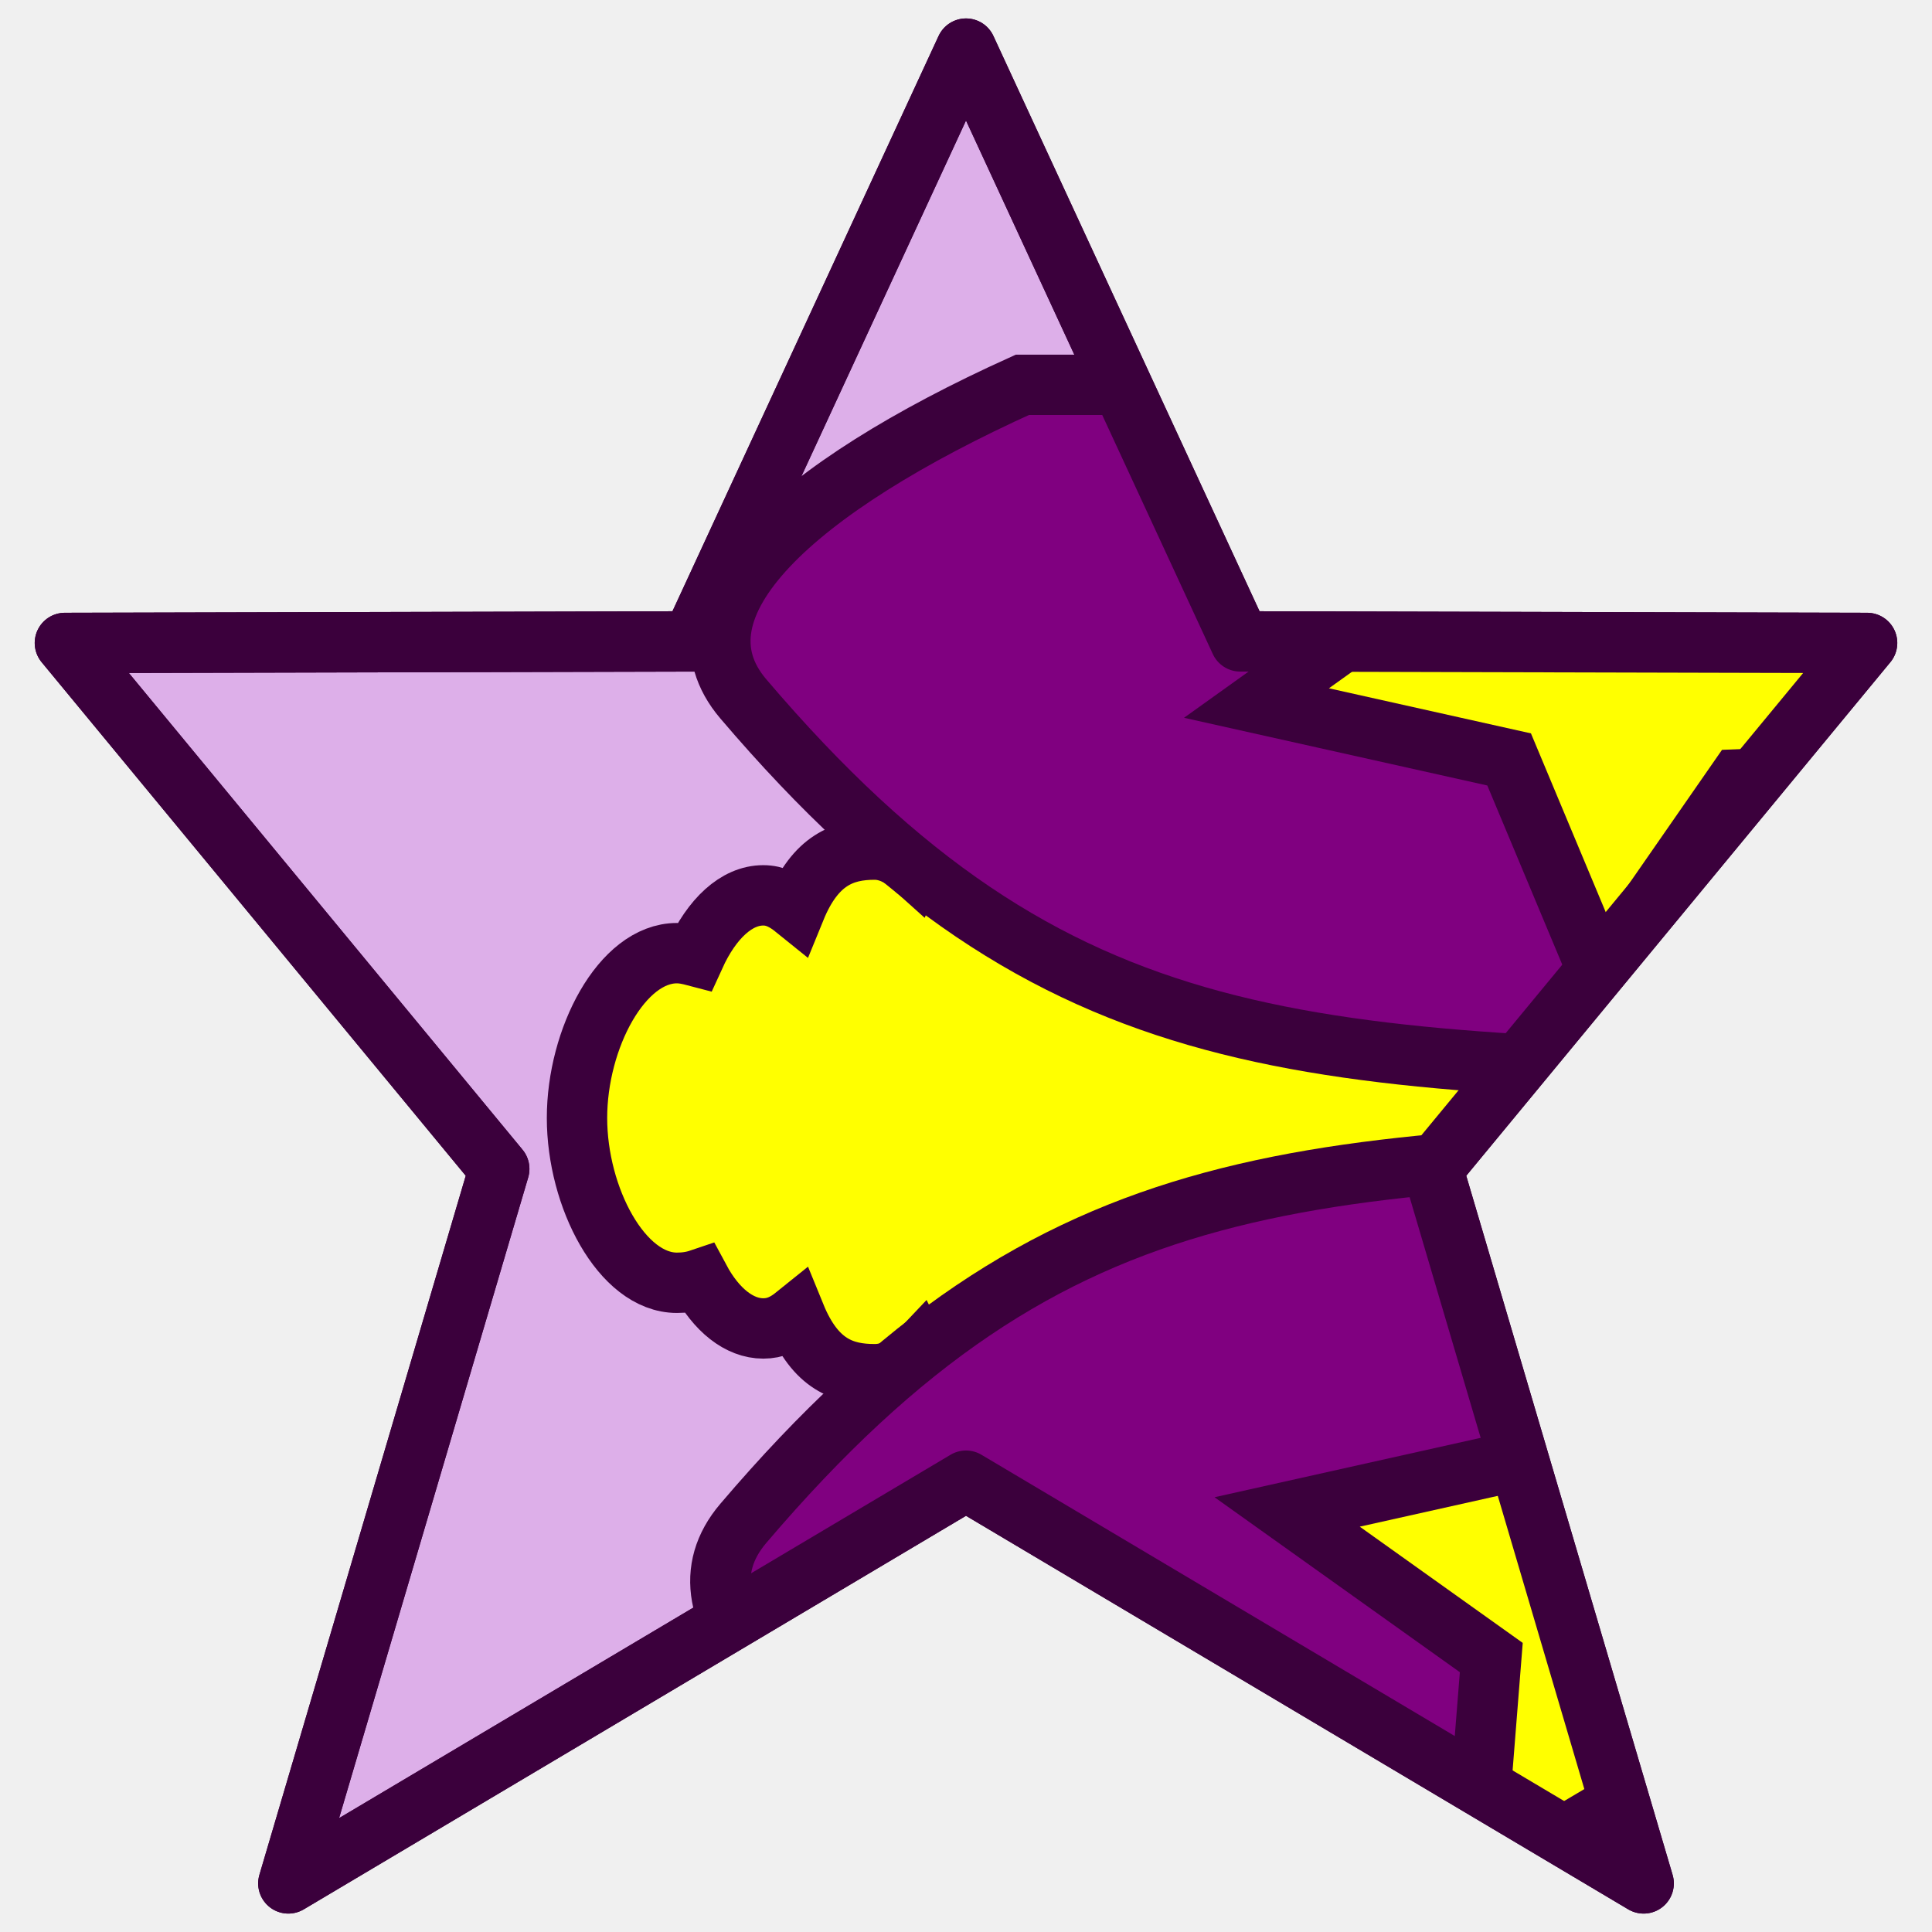
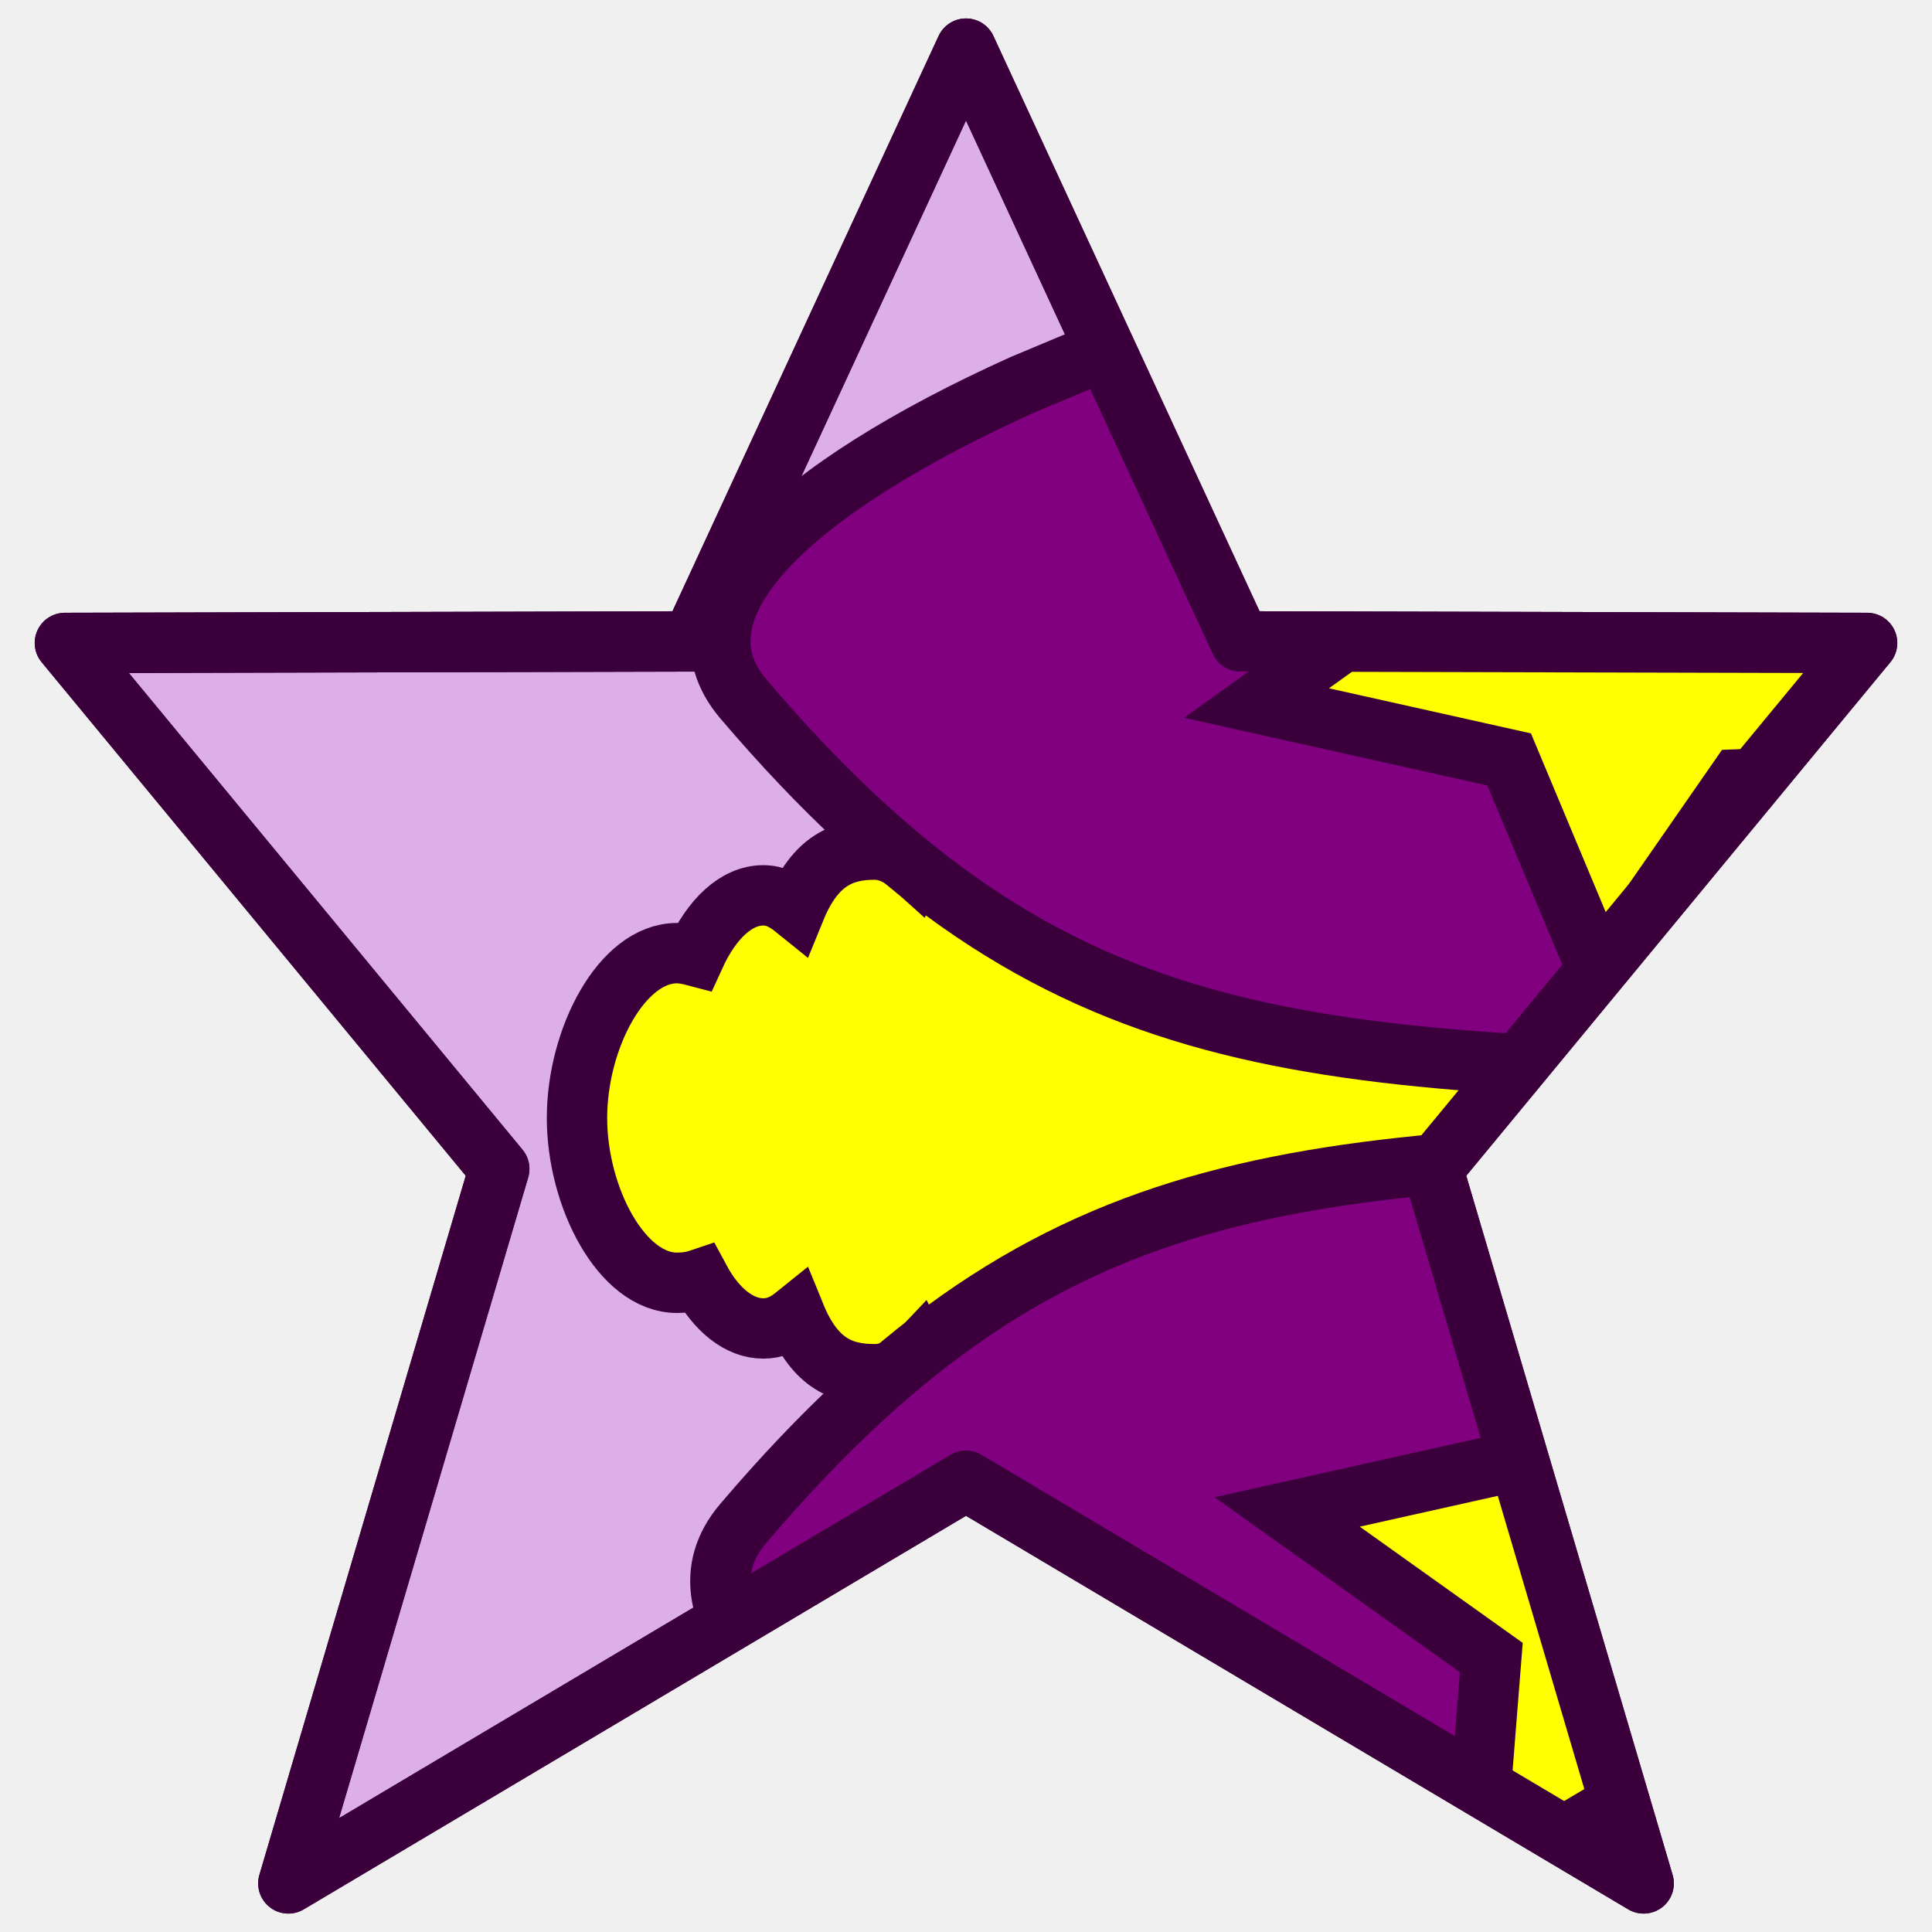
<svg xmlns="http://www.w3.org/2000/svg" xmlns:xlink="http://www.w3.org/1999/xlink" width="64" height="64" id="svg2" version="1.1">
  <defs id="defs4">
    <clipPath id="clipPath3896" clipPathUnits="userSpaceOnUse">
      <g transform="translate(0.4601304,0.4532874)" id="g3898">
        <path id="path3900" d="M 31.54,1.158 40.624,20.793 61.39,20.845 47.002,38.268 53.988,61.936 31.54,48.596 9.092,61.936 16.078,38.268 1.69,20.845 22.456,20.793 z" style="fill:#ffffff;fill-opacity:1;stroke:#000000;stroke-width:2;stroke-linecap:round;stroke-linejoin:round;stroke-miterlimit:4;stroke-opacity:1" transform="translate(0,988.3622)" />
      </g>
    </clipPath>
    <linearGradient id="linearGradient3797">
      <stop id="stop3799" offset="0" style="stop-color:#ffff00;stop-opacity:1;" />
      <stop id="stop3801" offset="1" style="stop-color:#bbff00;stop-opacity:1;" />
    </linearGradient>
    <linearGradient id="linearGradient3805">
      <stop id="stop3807" offset="0" style="stop-color:#262500;stop-opacity:1;" />
      <stop id="stop3809" offset="1" style="stop-color:#699f00;stop-opacity:1;" />
    </linearGradient>
    <clipPath clipPathUnits="userSpaceOnUse" id="clipPath12441">
      <path style="fill:#ffffff;fill-opacity:1;stroke:#000000;stroke-width:2.767;stroke-linecap:round;stroke-linejoin:round;stroke-miterlimit:4;stroke-opacity:1" d="m 32.35,972.113 12.568,27.167 28.731,0.072 -19.906,24.106 9.665,32.745 -31.058,-18.456 -31.058,18.456 9.665,-32.745 -19.906,-24.106 28.731,-0.072 z" id="path12443" />
    </clipPath>
    <clipPath clipPathUnits="userSpaceOnUse" id="clipPath12543">
      <path id="path12545" d="M 24.689,-14.319 36.695,11.633 64.142,11.702 45.126,34.731 54.359,66.012 24.689,48.381 -4.982,66.012 4.252,34.731 -14.764,11.702 12.682,11.633 z" style="fill:#ddafe9;fill-opacity:1;stroke:#3b003c;stroke-width:2.643;stroke-linecap:round;stroke-linejoin:round;stroke-miterlimit:4;stroke-opacity:1" />
    </clipPath>
  </defs>
  <g id="layer1" transform="translate(0,-988.3622)">
    <path style="fill:#ddafe9;fill-opacity:1;stroke:#3b003c;stroke-width:2;stroke-linecap:round;stroke-linejoin:round;stroke-miterlimit:4;stroke-opacity:1" d="m 32,989.973 9.084,19.636 20.766,0.052 -14.388,17.423 6.986,23.668 -22.448,-13.34 -22.448,13.34 6.986,-23.668 -14.388,-17.423 20.766,-0.052 z" id="path3790" />
    <g style="display:inline;stroke-width:2.643;stroke-miterlimit:4;stroke-dasharray:none" id="layer2" transform="matrix(0.7565902,0,0,0.7565902,13.32073,1000.807)" clip-path="url(#clipPath12543)">
      <path id="path4707" d="m 52.344,13.812 c -9.844,0 -18.439,4.059 -22.875,10 -0.897,-3.286 -2.326,-5.438 -3.938,-5.438 -1.195,0 -2.272,1.216 -3.125,3.156 C 21.872,21.048 21.293,20.75 20.688,20.75 c -1.36,0 -2.591,0.446 -3.469,2.597 -0.459,-0.371 -0.885,-0.594 -1.406,-0.594 -1.17,0 -2.253,1.015 -3,2.656 -0.259,-0.068 -0.509,-0.125 -0.781,-0.125 -2.416,0 -4.375,3.742 -4.375,7.216 0,3.473 1.959,7.216 4.375,7.216 0.348,0 0.675,-0.046 1,-0.156 0.725,1.351 1.733,2.156 2.781,2.156 0.522,0 0.947,-0.192 1.406,-0.562 0.878,2.15 2.109,2.565 3.469,2.565 0.699,0 1.338,-0.334 1.938,-0.969 0.813,1.624 1.823,2.594 2.906,2.594 1.329,0 2.553,-1.438 3.438,-3.781 4.256,6.352 13.12,10.75 23.375,10.75 4.196,0 8.148,-0.735 11.656,-2.031 L 64,15.875 C 60.491,14.569 56.541,13.812 52.344,13.812 z" style="fill:#ffff00;fill-opacity:1;stroke:#3b003c;stroke-width:2.643;stroke-linecap:round;stroke-linejoin:miter;stroke-miterlimit:4;stroke-opacity:1;stroke-dasharray:none" />
-       <path id="path2993" d="M 64,33.719 C 39.601,34.396 28.73,34.054 14.938,50.25 11.517,54.266 17.144,59.475 27.156,64 L 64,64 64,33.719 z" style="fill:#800080;fill-opacity:1;stroke:#3b003c;stroke-width:2.643;stroke-miterlimit:4;stroke-opacity:1;stroke-dasharray:none;display:inline" />
+       <path id="path2993" d="M 64,33.719 C 39.601,34.396 28.73,34.054 14.938,50.25 11.517,54.266 17.144,59.475 27.156,64 l 35.223,14.747 z" style="fill:#800080;fill-opacity:1;stroke:#3b003c;stroke-width:2.643;stroke-miterlimit:4;stroke-opacity:1;stroke-dasharray:none;display:inline" />
      <use style="stroke-width:2.643;stroke-miterlimit:4;stroke-dasharray:none;display:inline" height="64" width="64" transform="matrix(1,0,0,-1,1.1166481e-7,64.4004)" id="use2996" xlink:href="#path2993" y="0" x="0" />
      <path id="path3049" d="m 45.719,0.364 0.594,7.594 -8.906,6.375 11.062,2.469 4,9.562 6.031,-8.688 5.5,-0.219 0,-6.531 -1.438,-1.531 1.438,-4.656 0,-4.375 -0.625,0 -8.344,3.031 -5.125,-3.031 -4.188,0 z" style="fill:#ffff00;stroke:#3b003c;stroke-width:2.643;stroke-miterlimit:4;stroke-opacity:1;stroke-dasharray:none;display:inline" />
      <path id="path3049-1" d="M 53.844,37.719 49.812,47.281 38.75,49.75 47.688,56.125 47.062,64 50.781,64 56.375,60.688 64,63.438 64,55 63.906,54.688 64,54.594 64,46.562 59.875,46.406 53.844,37.719 z" style="fill:#ffff00;stroke:#3b003c;stroke-width:2.643;stroke-miterlimit:4;stroke-opacity:1;stroke-dasharray:none;display:inline" />
    </g>
    <path id="path13074" d="m 32,989.973 9.084,19.636 20.766,0.052 -14.388,17.423 6.986,23.668 -22.448,-13.34 -22.448,13.34 6.986,-23.668 -14.388,-17.423 20.766,-0.052 z" style="fill:#ddafe9;fill-opacity:0;stroke:#3b003c;stroke-width:2;stroke-linecap:round;stroke-linejoin:round;stroke-miterlimit:4;stroke-opacity:1" />
  </g>
</svg>
